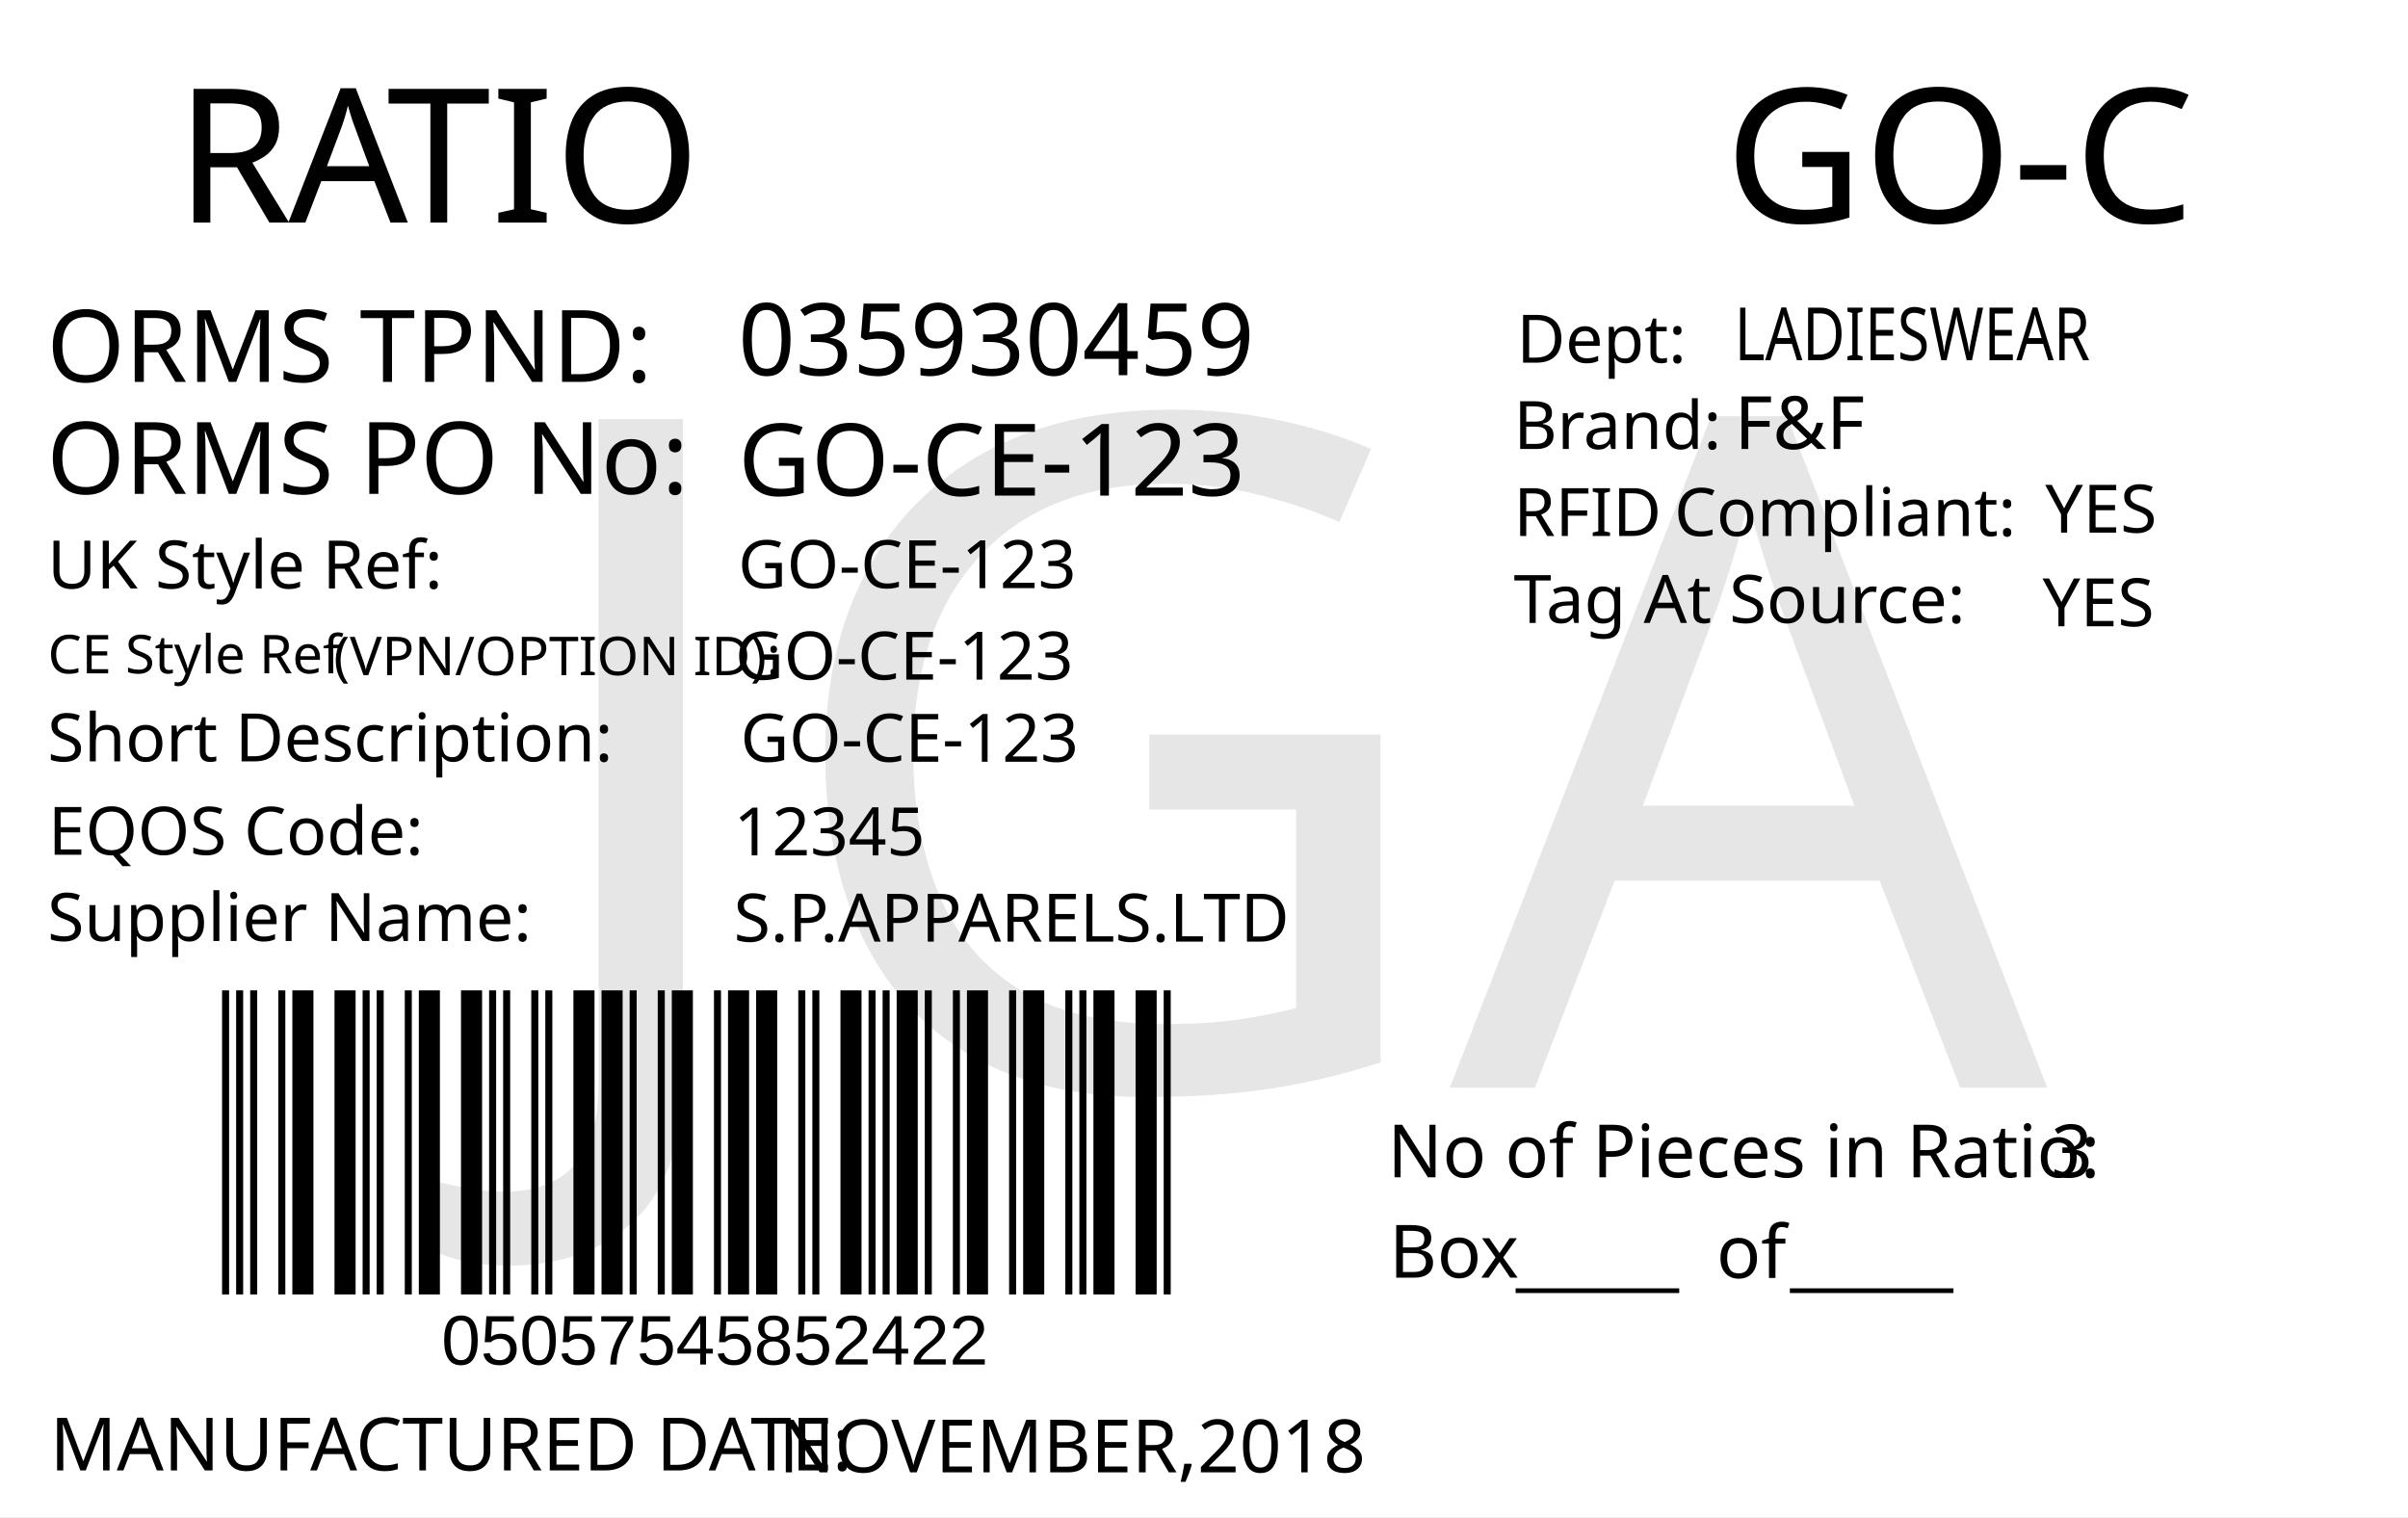
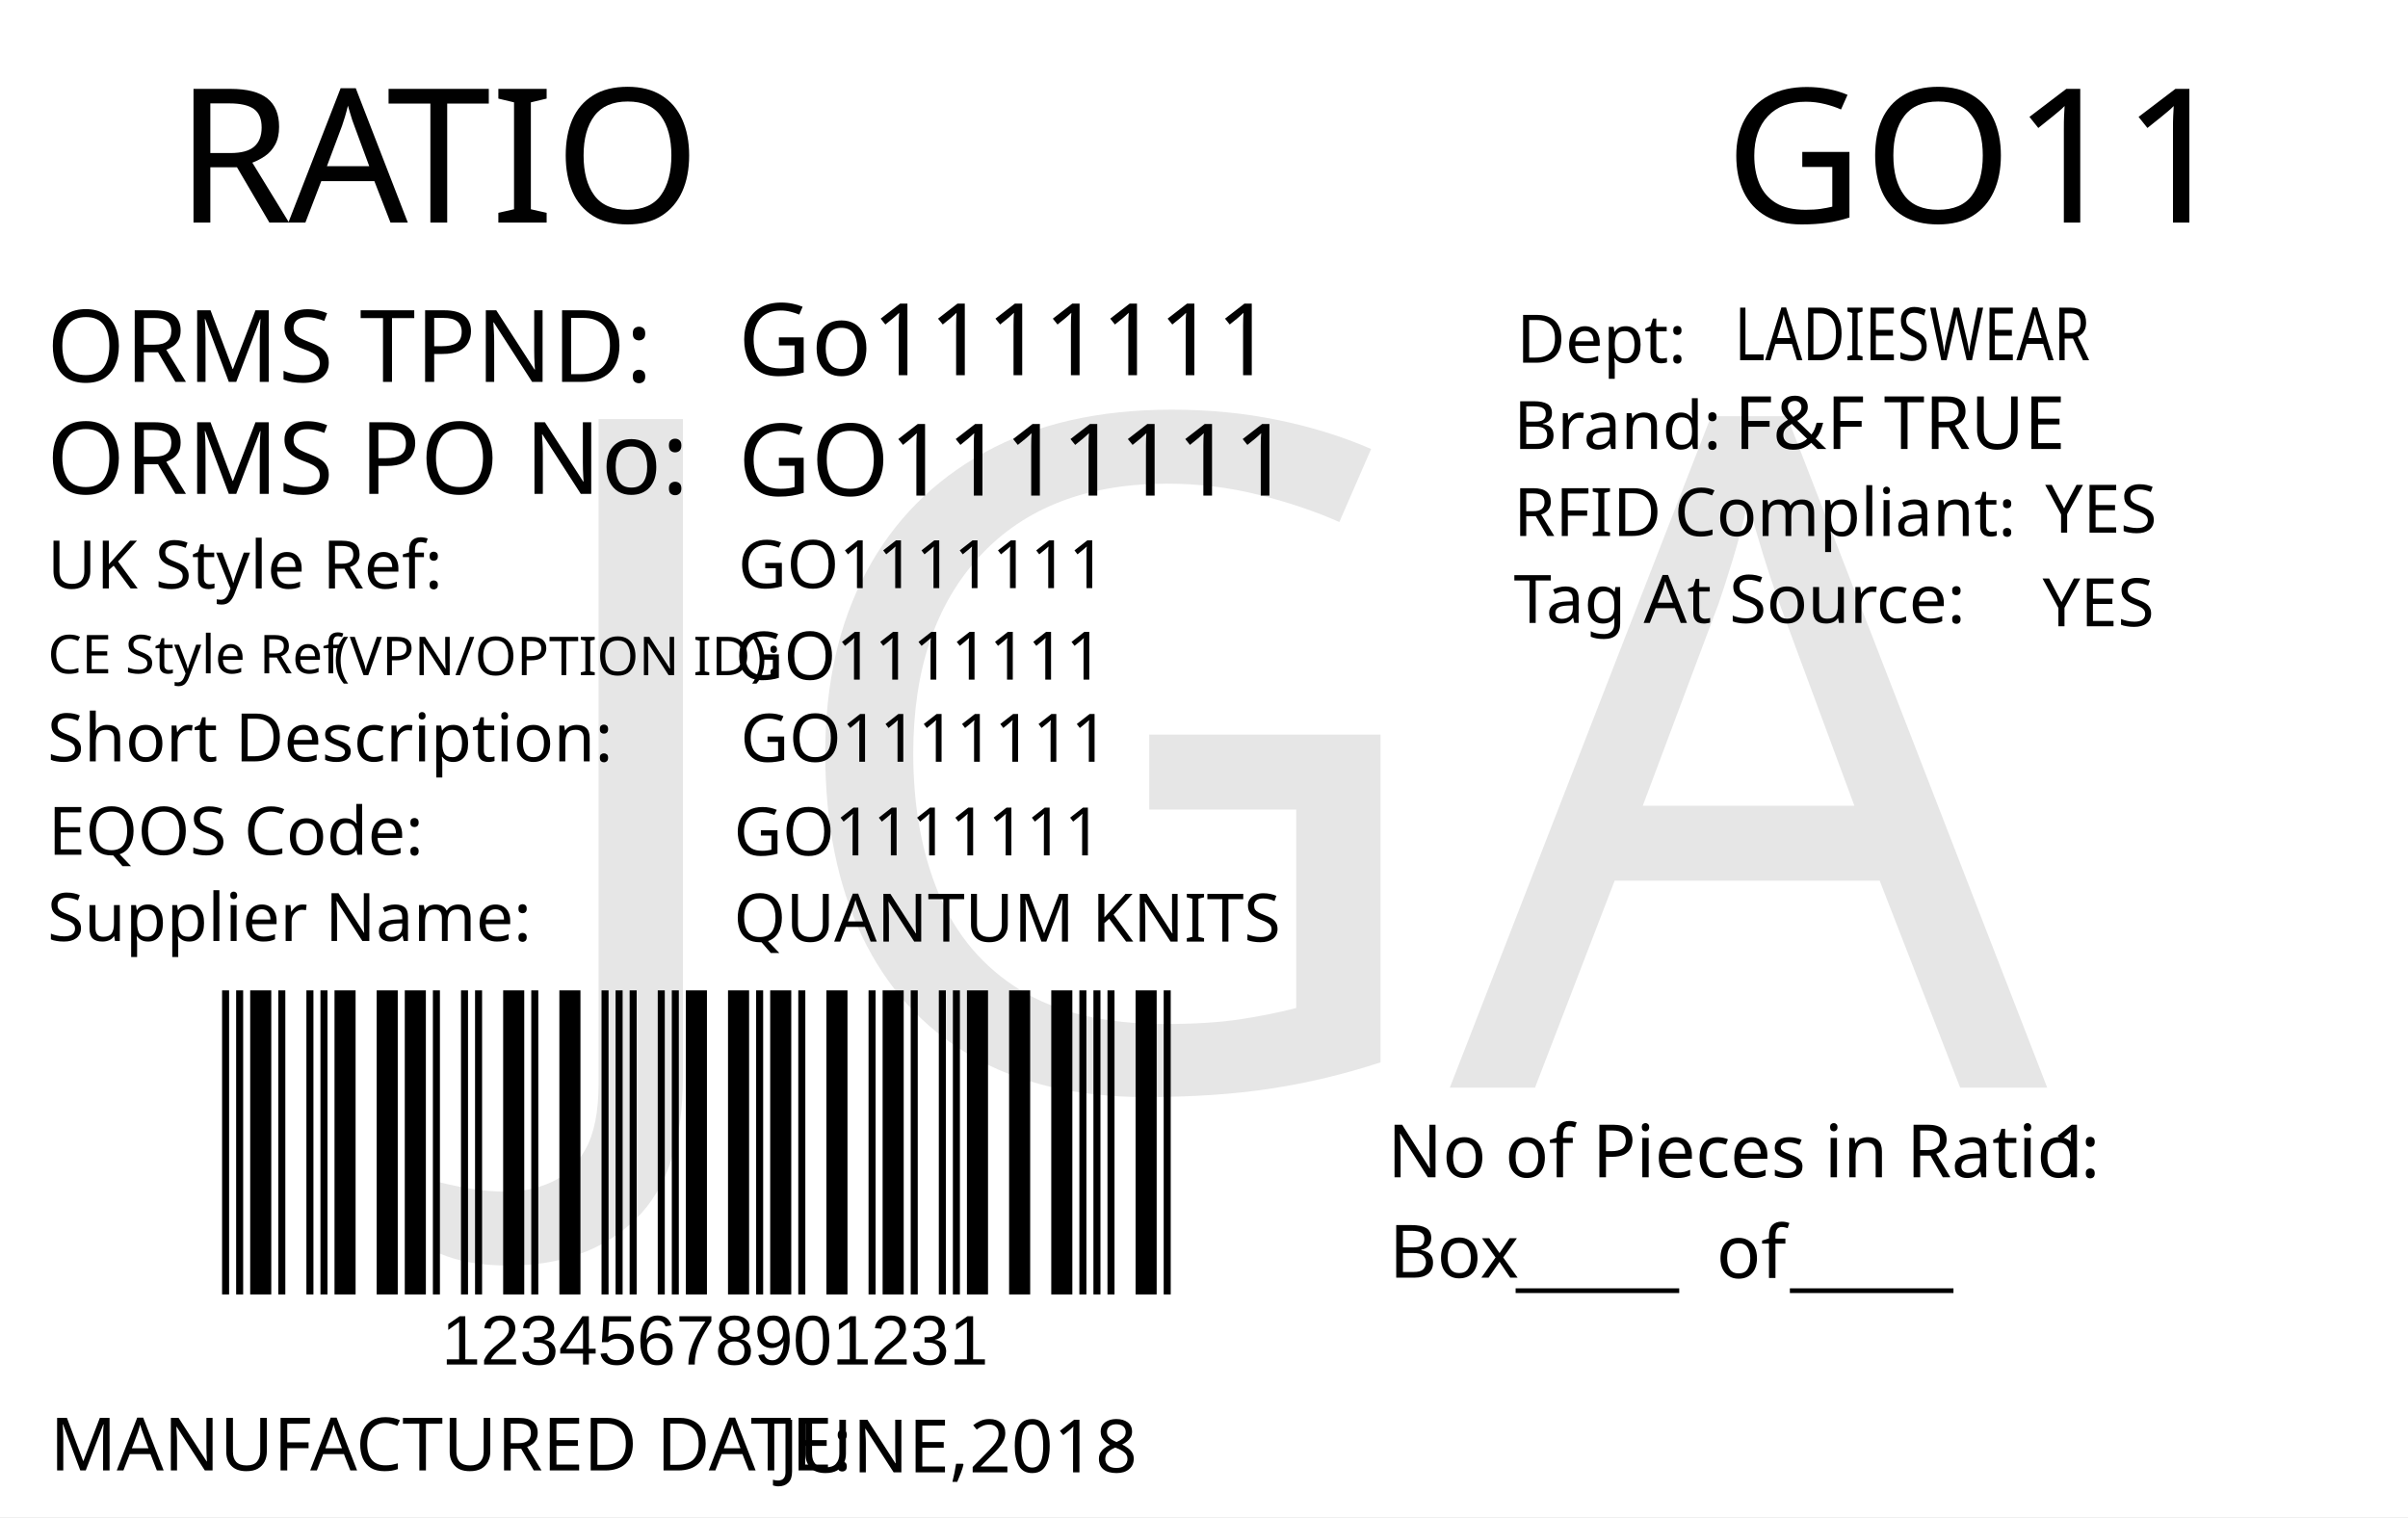
<svg xmlns="http://www.w3.org/2000/svg" version="1.1" id="Layer_1" x="0px" y="0px" viewBox="0 0 360 226.8" style="enable-background:new 0 0 360 226.8;" xml:space="preserve">
  <g>
    <rect y="0" style="fill:#FFFFFF;" width="360" height="226.8" />
  </g>
  <g>
    <text transform="matrix(1 0 0 1 26.2101 33.2706)" style="fill:#010101; font-family:'FranklinGothicBT-RomanCondensed', FrankGoth Cn BT; font-size:28px;">R</text>
    <text transform="matrix(1 0 0 1 43.1101 33.2706)" style="fill:#010101; font-family:'FranklinGothicBT-RomanCondensed', FrankGoth Cn BT; font-size:28px;">A</text>
    <text transform="matrix(1 0 0 1 57.8101 33.2706)" style="fill:#010101; font-family:'FranklinGothicBT-RomanCondensed', FrankGoth Cn BT; font-size:28px;">TIO</text>
  </g>
  <text transform="matrix(0.9824 0 0 1 207.4434 176.0099)" style="fill:#010101; font-family:'FranklinGothicBT-RomanCondensed', FrankGoth Cn BT; font-size:11px;">No of Pieces in Ratio:</text>
  <text transform="matrix(1 0 0 1 207.6777 191.0099)" style="fill:#010101; font-family:'FranklinGothicBT-RomanCondensed', FrankGoth Cn BT; font-size:11px;">Box</text>
-   <text transform="matrix(0.9824 0 0 1 306.6689 176.0099)" style="fill:#010101; font-family:'FranklinGothicBT-RomanCondensed', FrankGoth Cn BT; font-size:11px;" id="pieces_in_ratio">3</text>
-   <text transform="matrix(1.0186 0 0 1 257.8419 33.272)" style="font-family:'FranklinGothicBT-RomanCondensed', FrankGoth Cn BT; font-size:28px;" id="season_code">GO-C</text>
+   <text transform="matrix(0.9824 0 0 1 306.6689 176.0099)" style="fill:#010101; font-family:'FranklinGothicBT-RomanCondensed', FrankGoth Cn BT; font-size:11px;" id="pieces_in_ratio">1</text>
+   <text transform="matrix(1.0186 0 0 1 257.8419 33.272)" style="font-family:'FranklinGothicBT-RomanCondensed', FrankGoth Cn BT; font-size:28px;" id="season_code">GO11</text>
  <g width="391" height="178" transform="matrix(0.3625 0 0 0.2548 30 129.001)" id="barcode">
    <svg id="ean-13" width="408.900px" height="328.02px" x="0px" y="0px" viewBox="0 0 463 222" version="1.1" font-size="30px" font-family="frankgothcnbt" style="transform: translate(0px, 0px);">
      <rect x="0" y="0" width="463" height="222" style="fill:#ffffff;" />
      <g transform="translate(10, 10)" style="fill:#000000;">
        <rect x="0" y="0" width="3.281" height="202" />
        <rect x="6.563" y="0" width="3.281" height="202" />
-         <rect x="13.126" y="0" width="3.281" height="202" />
+         <rect x="13.126" y="0" width="9.844" height="202" />
        <rect x="26.252" y="0" width="3.281" height="202" />
-         <rect x="32.815" y="0" width="9.844" height="202" />
+         <rect x="39.378" y="0" width="3.281" height="202" />
+         <rect x="45.941" y="0" width="3.281" height="202" />
        <rect x="52.504" y="0" width="9.844" height="202" />
-         <rect x="65.63" y="0" width="3.281" height="202" />
-         <rect x="72.193" y="0" width="3.281" height="202" />
-         <rect x="85.318" y="0" width="3.281" height="202" />
-         <rect x="91.881" y="0" width="9.844" height="202" />
-         <rect x="111.57" y="0" width="9.844" height="202" />
-         <rect x="124.696" y="0" width="3.281" height="202" />
-         <rect x="131.259" y="0" width="3.281" height="202" />
+         <rect x="72.193" y="0" width="9.844" height="202" />
+         <rect x="85.318" y="0" width="9.844" height="202" />
+         <rect x="98.444" y="0" width="3.281" height="202" />
+         <rect x="111.57" y="0" width="3.281" height="202" />
+         <rect x="118.133" y="0" width="3.281" height="202" />
+         <rect x="131.259" y="0" width="9.844" height="202" />
        <rect x="144.385" y="0" width="3.281" height="202" />
-         <rect x="150.948" y="0" width="3.281" height="202" />
-         <rect x="164.074" y="0" width="9.844" height="202" />
-         <rect x="177.2" y="0" width="9.844" height="202" />
+         <rect x="157.511" y="0" width="9.844" height="202" />
+         <rect x="177.2" y="0" width="3.281" height="202" />
+         <rect x="183.763" y="0" width="3.281" height="202" />
        <rect x="190.326" y="0" width="3.281" height="202" />
        <rect x="203.452" y="0" width="3.281" height="202" />
-         <rect x="210.015" y="0" width="9.844" height="202" />
-         <rect x="229.704" y="0" width="3.281" height="202" />
+         <rect x="210.015" y="0" width="3.281" height="202" />
+         <rect x="216.578" y="0" width="9.844" height="202" />
        <rect x="236.267" y="0" width="9.844" height="202" />
-         <rect x="249.392" y="0" width="9.844" height="202" />
+         <rect x="249.392" y="0" width="3.281" height="202" />
+         <rect x="255.955" y="0" width="9.844" height="202" />
        <rect x="269.081" y="0" width="3.281" height="202" />
-         <rect x="275.644" y="0" width="3.281" height="202" />
-         <rect x="288.77" y="0" width="9.844" height="202" />
+         <rect x="282.207" y="0" width="9.844" height="202" />
        <rect x="301.896" y="0" width="3.281" height="202" />
-         <rect x="308.459" y="0" width="3.281" height="202" />
-         <rect x="315.022" y="0" width="9.844" height="202" />
-         <rect x="328.148" y="0" width="3.281" height="202" />
+         <rect x="308.459" y="0" width="9.844" height="202" />
+         <rect x="321.585" y="0" width="3.281" height="202" />
+         <rect x="334.711" y="0" width="3.281" height="202" />
        <rect x="341.274" y="0" width="3.281" height="202" />
        <rect x="347.837" y="0" width="9.844" height="202" />
-         <rect x="367.526" y="0" width="3.281" height="202" />
-         <rect x="374.089" y="0" width="9.844" height="202" />
-         <rect x="393.778" y="0" width="3.281" height="202" />
+         <rect x="367.526" y="0" width="9.844" height="202" />
+         <rect x="387.215" y="0" width="9.844" height="202" />
        <rect x="400.341" y="0" width="3.281" height="202" />
-         <rect x="406.904" y="0" width="9.844" height="202" />
+         <rect x="406.904" y="0" width="3.281" height="202" />
+         <rect x="413.466" y="0" width="3.281" height="202" />
        <rect x="426.592" y="0" width="9.844" height="202" />
        <rect x="439.718" y="0" width="3.281" height="202" />
      </g>
    </svg>
  </g>
  <text transform="matrix(1 0 0 1 226.6045 191.6242)" style="font-family:'FranklinGothicBT-RomanCondensed', FrankGoth Cn BT; font-size:11px;">_____</text>
  <text transform="matrix(1 0 0 1 267.6045 191.6242)" style="font-family:'FranklinGothicBT-RomanCondensed', FrankGoth Cn BT; font-size:11px;">_____</text>
  <text transform="matrix(1 0 0 1 256.6045 191.0617)" style="font-family:'FranklinGothicBT-RomanCondensed', FrankGoth Cn BT; font-size:11px;">of</text>
-   <text transform="matrix(1 0 0 1 66 204.0012)" style="font-family:Myriad, Myriad Roman, Arial, sans-serif; font-size:10.5px;" id="barcode_number">05057545852422</text>
+   <text transform="matrix(1 0 0 1 66 204.0012)" style="font-family:Myriad, Myriad Roman, Arial, sans-serif; font-size:10.5px;" id="barcode_number">12345678901231</text>
  <text transform="matrix(1 0 0 1 6.9752 57.0918)" style="fill:#010101; font-family:'FranklinGothicBT-RomanCondensed', FrankGoth Cn BT; font-size:15px;">ORMS TPND: </text>
-   <text id="tpnd" transform="matrix(1 0 0 1 110.337 56.0918)" style="fill:#010101; font-family:'FranklinGothicBT-RomanCondensed', FrankGoth Cn BT; font-size:15px;">035930459</text>
-   <text id="po_number" transform="matrix(1 0 0 1 110.337 74.0918)" style="fill:#010101; font-family:'FranklinGothicBT-RomanCondensed', FrankGoth Cn BT; font-size:15px;">GO-CE-123</text>
+   <text id="tpnd" transform="matrix(1 0 0 1 110.337 56.0918)" style="fill:#010101; font-family:'FranklinGothicBT-RomanCondensed', FrankGoth Cn BT; font-size:15px;">Go1111111</text>
+   <text id="po_number" transform="matrix(1 0 0 1 110.337 74.0918)" style="fill:#010101; font-family:'FranklinGothicBT-RomanCondensed', FrankGoth Cn BT; font-size:15px;">GO1111111</text>
  <text transform="matrix(1 0 0 1 6.9752 73.8329)" style="fill:#010101; font-family:'FranklinGothicBT-RomanCondensed', FrankGoth Cn BT; font-size:15px;">ORMS PO No: </text>
  <text transform="matrix(1 0 0 1 226.301 67.1268)" style="fill:#010101; font-family:'FranklinGothicBT-RomanCondensed', FrankGoth Cn BT; font-size:10px;">Brand: </text>
-   <text id="brand" transform="matrix(1 0 0 1 259.3065 67.1268)" style="font-family:'FranklinGothicBT-RomanCondensed', FrankGoth Cn BT; font-size:11px;">F&amp;F</text>
+   <text id="brand" transform="matrix(1 0 0 1 259.3065 67.1268)" style="font-family:'FranklinGothicBT-RomanCondensed', FrankGoth Cn BT; font-size:11px;">F&amp;F TRUE</text>
  <text id="rfid" transform="matrix(1 0 0 1 305.7588 79.6275)" style="fill:#010101; font-family:'FranklinGothicBT-RomanCondensed', FrankGoth Cn BT; font-size:10px;">YES</text>
  <text id="tag_at_source" transform="matrix(1 0 0 1 305.3614 93.6278)" style="fill:#010101; font-family:'FranklinGothicBT-RomanCondensed', FrankGoth Cn BT; font-size:10px;">YES</text>
  <g>
    <text transform="matrix(1 0 0 1 226.3014 80.1265)" style="fill:#010101; font-family:'FranklinGothicBT-RomanCondensed', FrankGoth Cn BT; font-size:10px;">RFID </text>
    <text transform="matrix(1 0 0 1 250.3014 80.1265)" style="fill:#010101; font-family:'FranklinGothicBT-RomanCondensed', FrankGoth Cn BT; font-size:10px;">Compliant:</text>
  </g>
  <text transform="matrix(1.0159 0 0 1 226.3023 93.126)" style="fill:#010101; font-family:'FranklinGothicBT-RomanCondensed', FrankGoth Cn BT; font-size:10px;">Tag At Source:</text>
  <text transform="matrix(1 0 0 1 226.7367 54.2236)" style="font-family:'FranklinGothicBT-RomanCondensed', FrankGoth Cn BT; font-size:10px;">Dept:</text>
  <text transform="matrix(0.7943 0 0 1 259.3072 53.8575)" style="font-family:'FranklinGothicBT-RomanCondensed', FrankGoth Cn BT; font-size:11px;" id="department">LADIESWEAR</text>
  <text transform="matrix(1 0 0 1 7.4746 219.8343)" style="fill:#010101; font-family:'FranklinGothicBT-RomanCondensed', FrankGoth Cn BT; font-size:11px;">MANUFACTURED DATE: </text>
-   <text transform="matrix(1 0 0 1 116.4166 220.1177)" style="fill:#010101; font-family:'FranklinGothicBT-RomanCondensed', FrankGoth Cn BT; font-size:11px;" id="manufactured_date">NOVEMBER,2018</text>
+   <text transform="matrix(1 0 0 1 116.4166 220.1177)" style="fill:#010101; font-family:'FranklinGothicBT-RomanCondensed', FrankGoth Cn BT; font-size:11px;" id="manufactured_date">JUNE,2018</text>
  <text transform="matrix(1 0 0 1 7.0915 87.9772)" style="fill:#010101; font-family:'FranklinGothicBT-RomanCondensed', FrankGoth Cn BT; font-size:10px;">UK Style Ref:</text>
  <text transform="matrix(1 0 0 1 60.5915 87.9772)" style="fill:#010101; font-family:'FranklinGothicBT-RomanCondensed', FrankGoth Cn BT; font-size:10px; letter-spacing:43;"> </text>
  <text transform="matrix(1 0 0 1 106.3915 87.9772)" style="fill:#010101; font-family:'FranklinGothicBT-RomanCondensed', FrankGoth Cn BT; font-size:10px;"> </text>
  <text transform="matrix(1 0 0 1 47.8127 100.9358)" style="font-family:'FranklinGothicBT-RomanCondensed', FrankGoth Cn BT; font-size:8px;"> (VPN/OPTION ID): </text>
  <text transform="matrix(1 0 0 1 7.1484 100.6662)" style="font-family:'FranklinGothicBT-RomanCondensed', FrankGoth Cn BT; font-size:8px;">CE Style Ref</text>
  <text transform="matrix(1 0 0 1 7.0915 113.8258)" style="fill:#010101; font-family:'FranklinGothicBT-RomanCondensed', FrankGoth Cn BT; font-size:10px;">Short Description:</text>
  <text transform="matrix(1 0 0 1 81.3915 113.8258)" style="fill:#010101; font-family:'FranklinGothicBT-RomanCondensed', FrankGoth Cn BT; font-size:10px; letter-spacing:5;"> </text>
  <text transform="matrix(1 0 0 1 90.1915 113.8258)" style="fill:#010101; font-family:'FranklinGothicBT-RomanCondensed', FrankGoth Cn BT; font-size:10px;"> </text>
  <text transform="matrix(1 0 0 1 7.2047 127.7898)" style="fill:#010101; font-family:'FranklinGothicBT-RomanCondensed', FrankGoth Cn BT; font-size:10px;">EQOS Code:</text>
  <text transform="matrix(1 0 0 1 56.0047 127.7898)" style="fill:#010101; font-family:'FranklinGothicBT-RomanCondensed', FrankGoth Cn BT; font-size:10px; letter-spacing:21;"> </text>
  <text transform="matrix(1 0 0 1 79.8047 127.7898)" style="fill:#010101; font-family:'FranklinGothicBT-RomanCondensed', FrankGoth Cn BT; font-size:10px;"> </text>
  <text transform="matrix(1 0 0 1 7.0915 140.6738)" style="fill:#010101; font-family:'FranklinGothicBT-RomanCondensed', FrankGoth Cn BT; font-size:10px;">Supplier Name:</text>
  <text transform="matrix(1 0 0 1 68.9915 140.6738)" style="fill:#010101; font-family:'FranklinGothicBT-RomanCondensed', FrankGoth Cn BT; font-size:10px; letter-spacing:18;"> </text>
  <text transform="matrix(1 0 0 1 89.9915 140.6738)" style="fill:#010101; font-family:'FranklinGothicBT-RomanCondensed', FrankGoth Cn BT; font-size:10px;"> </text>
-   <text id="uk_style" transform="matrix(1 0 0 1 110.3394 87.9231)" style="fill:#010101; font-family:'FranklinGothicBT-RomanCondensed', FrankGoth Cn BT; font-size:10px;">GO-CE-123</text>
-   <text id="ce_style" transform="matrix(1 0 0 1 109.8976 101.6034)" style="fill:#010101; font-family:'FranklinGothicBT-RomanCondensed', FrankGoth Cn BT; font-size:10px;">GO-CE-123</text>
-   <text id="eqos" transform="matrix(1 0 0 1 109.6879 127.8833)" style="fill:#010101; font-family:'FranklinGothicBT-RomanCondensed', FrankGoth Cn BT; font-size:10px;">12345</text>
-   <text id="supplier" transform="matrix(1 0 0 1 109.6879 140.7748)" style="fill:#010101; font-family:'FranklinGothicBT-RomanCondensed', FrankGoth Cn BT; font-size:10px;">S.P.APPARELS.LTD</text>
-   <text id="description" transform="matrix(1 0 0 1 110.6874 113.8823)" style="fill:#010101; font-family:'FranklinGothicBT-RomanCondensed', FrankGoth Cn BT; font-size:10px;">GO-CE-123</text>
+   <text id="uk_style" transform="matrix(1 0 0 1 110.3394 87.9231)" style="fill:#010101; font-family:'FranklinGothicBT-RomanCondensed', FrankGoth Cn BT; font-size:10px;">GO1111111</text>
+   <text id="ce_style" transform="matrix(1 0 0 1 109.8976 101.6034)" style="fill:#010101; font-family:'FranklinGothicBT-RomanCondensed', FrankGoth Cn BT; font-size:10px;">GO1111111</text>
+   <text id="eqos" transform="matrix(1 0 0 1 109.6879 127.8833)" style="fill:#010101; font-family:'FranklinGothicBT-RomanCondensed', FrankGoth Cn BT; font-size:10px;">GO1111111</text>
+   <text id="supplier" transform="matrix(1 0 0 1 109.6879 140.7748)" style="fill:#010101; font-family:'FranklinGothicBT-RomanCondensed', FrankGoth Cn BT; font-size:10px;">QUANTUM KNITS</text>
+   <text id="description" transform="matrix(1 0 0 1 110.6874 113.8823)" style="fill:#010101; font-family:'FranklinGothicBT-RomanCondensed', FrankGoth Cn BT; font-size:10px;">GO1111111</text>
  <text transform="matrix(1 0 0 1 76.6108 162.606)" style="font-family:'FranklinGothicBT-RomanCondensed', FrankGoth Cn BT; font-size:140px;opacity: 0.1;" id="watermark">JGA</text>
</svg>
